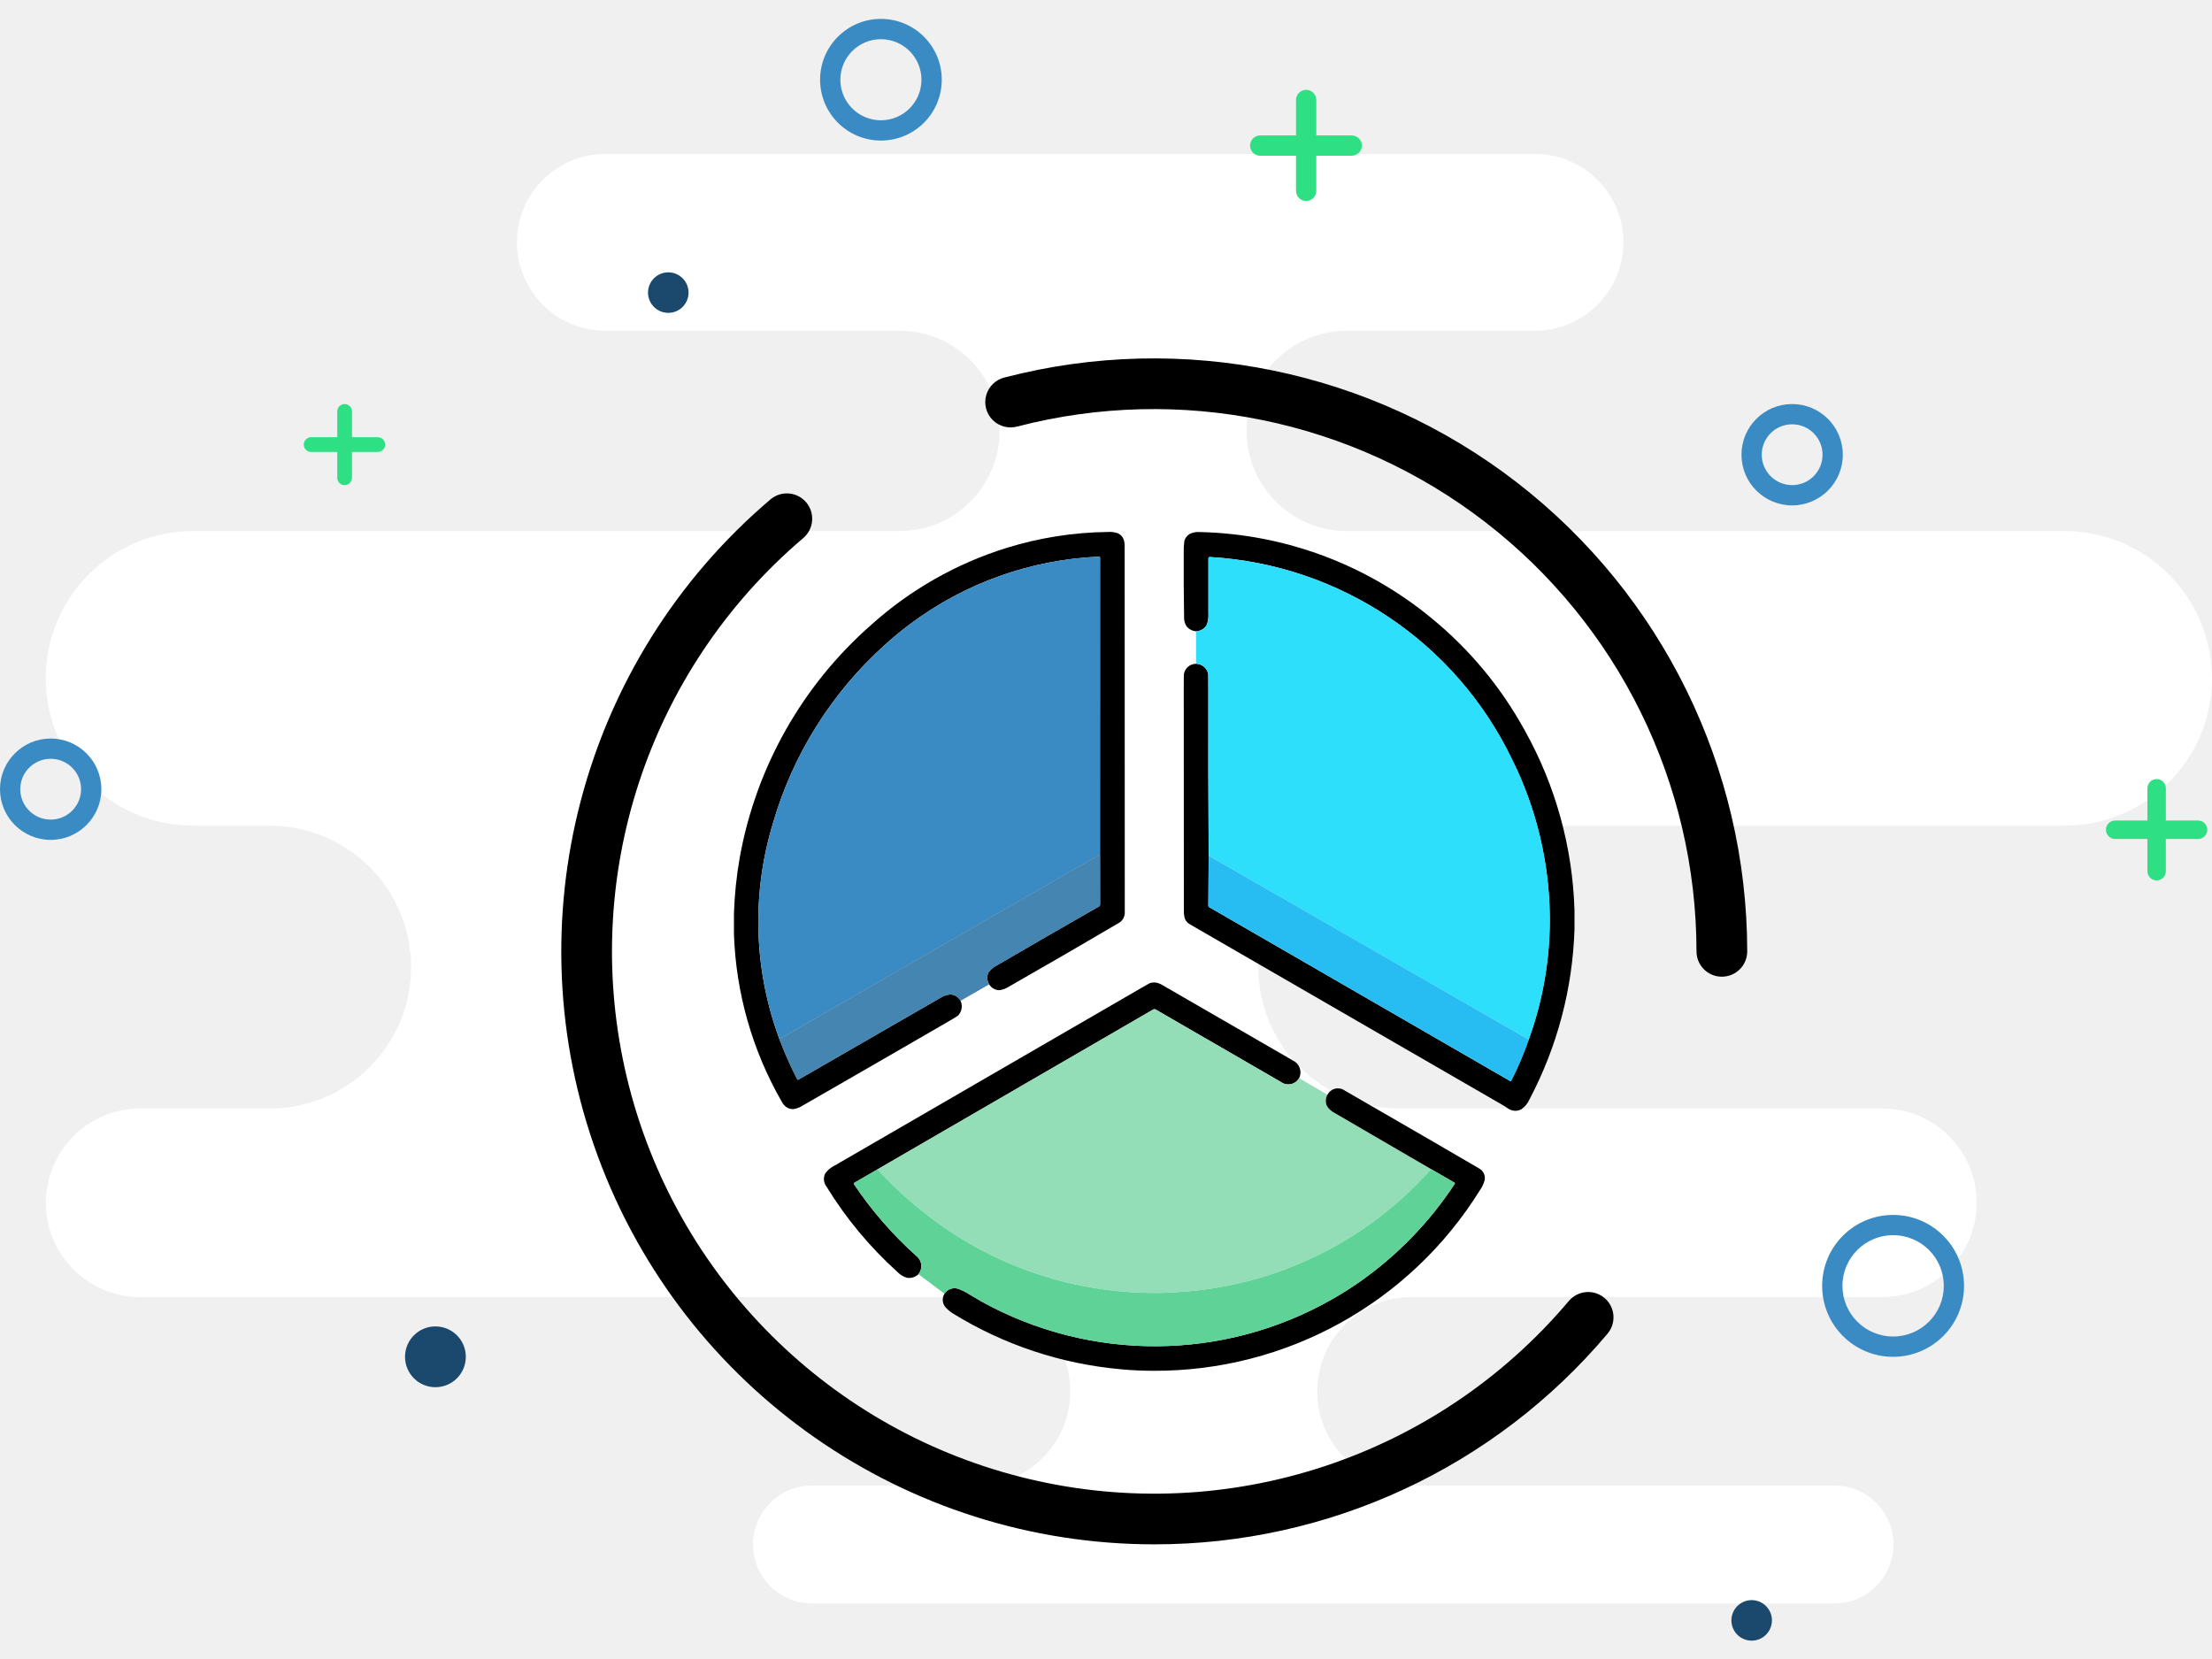
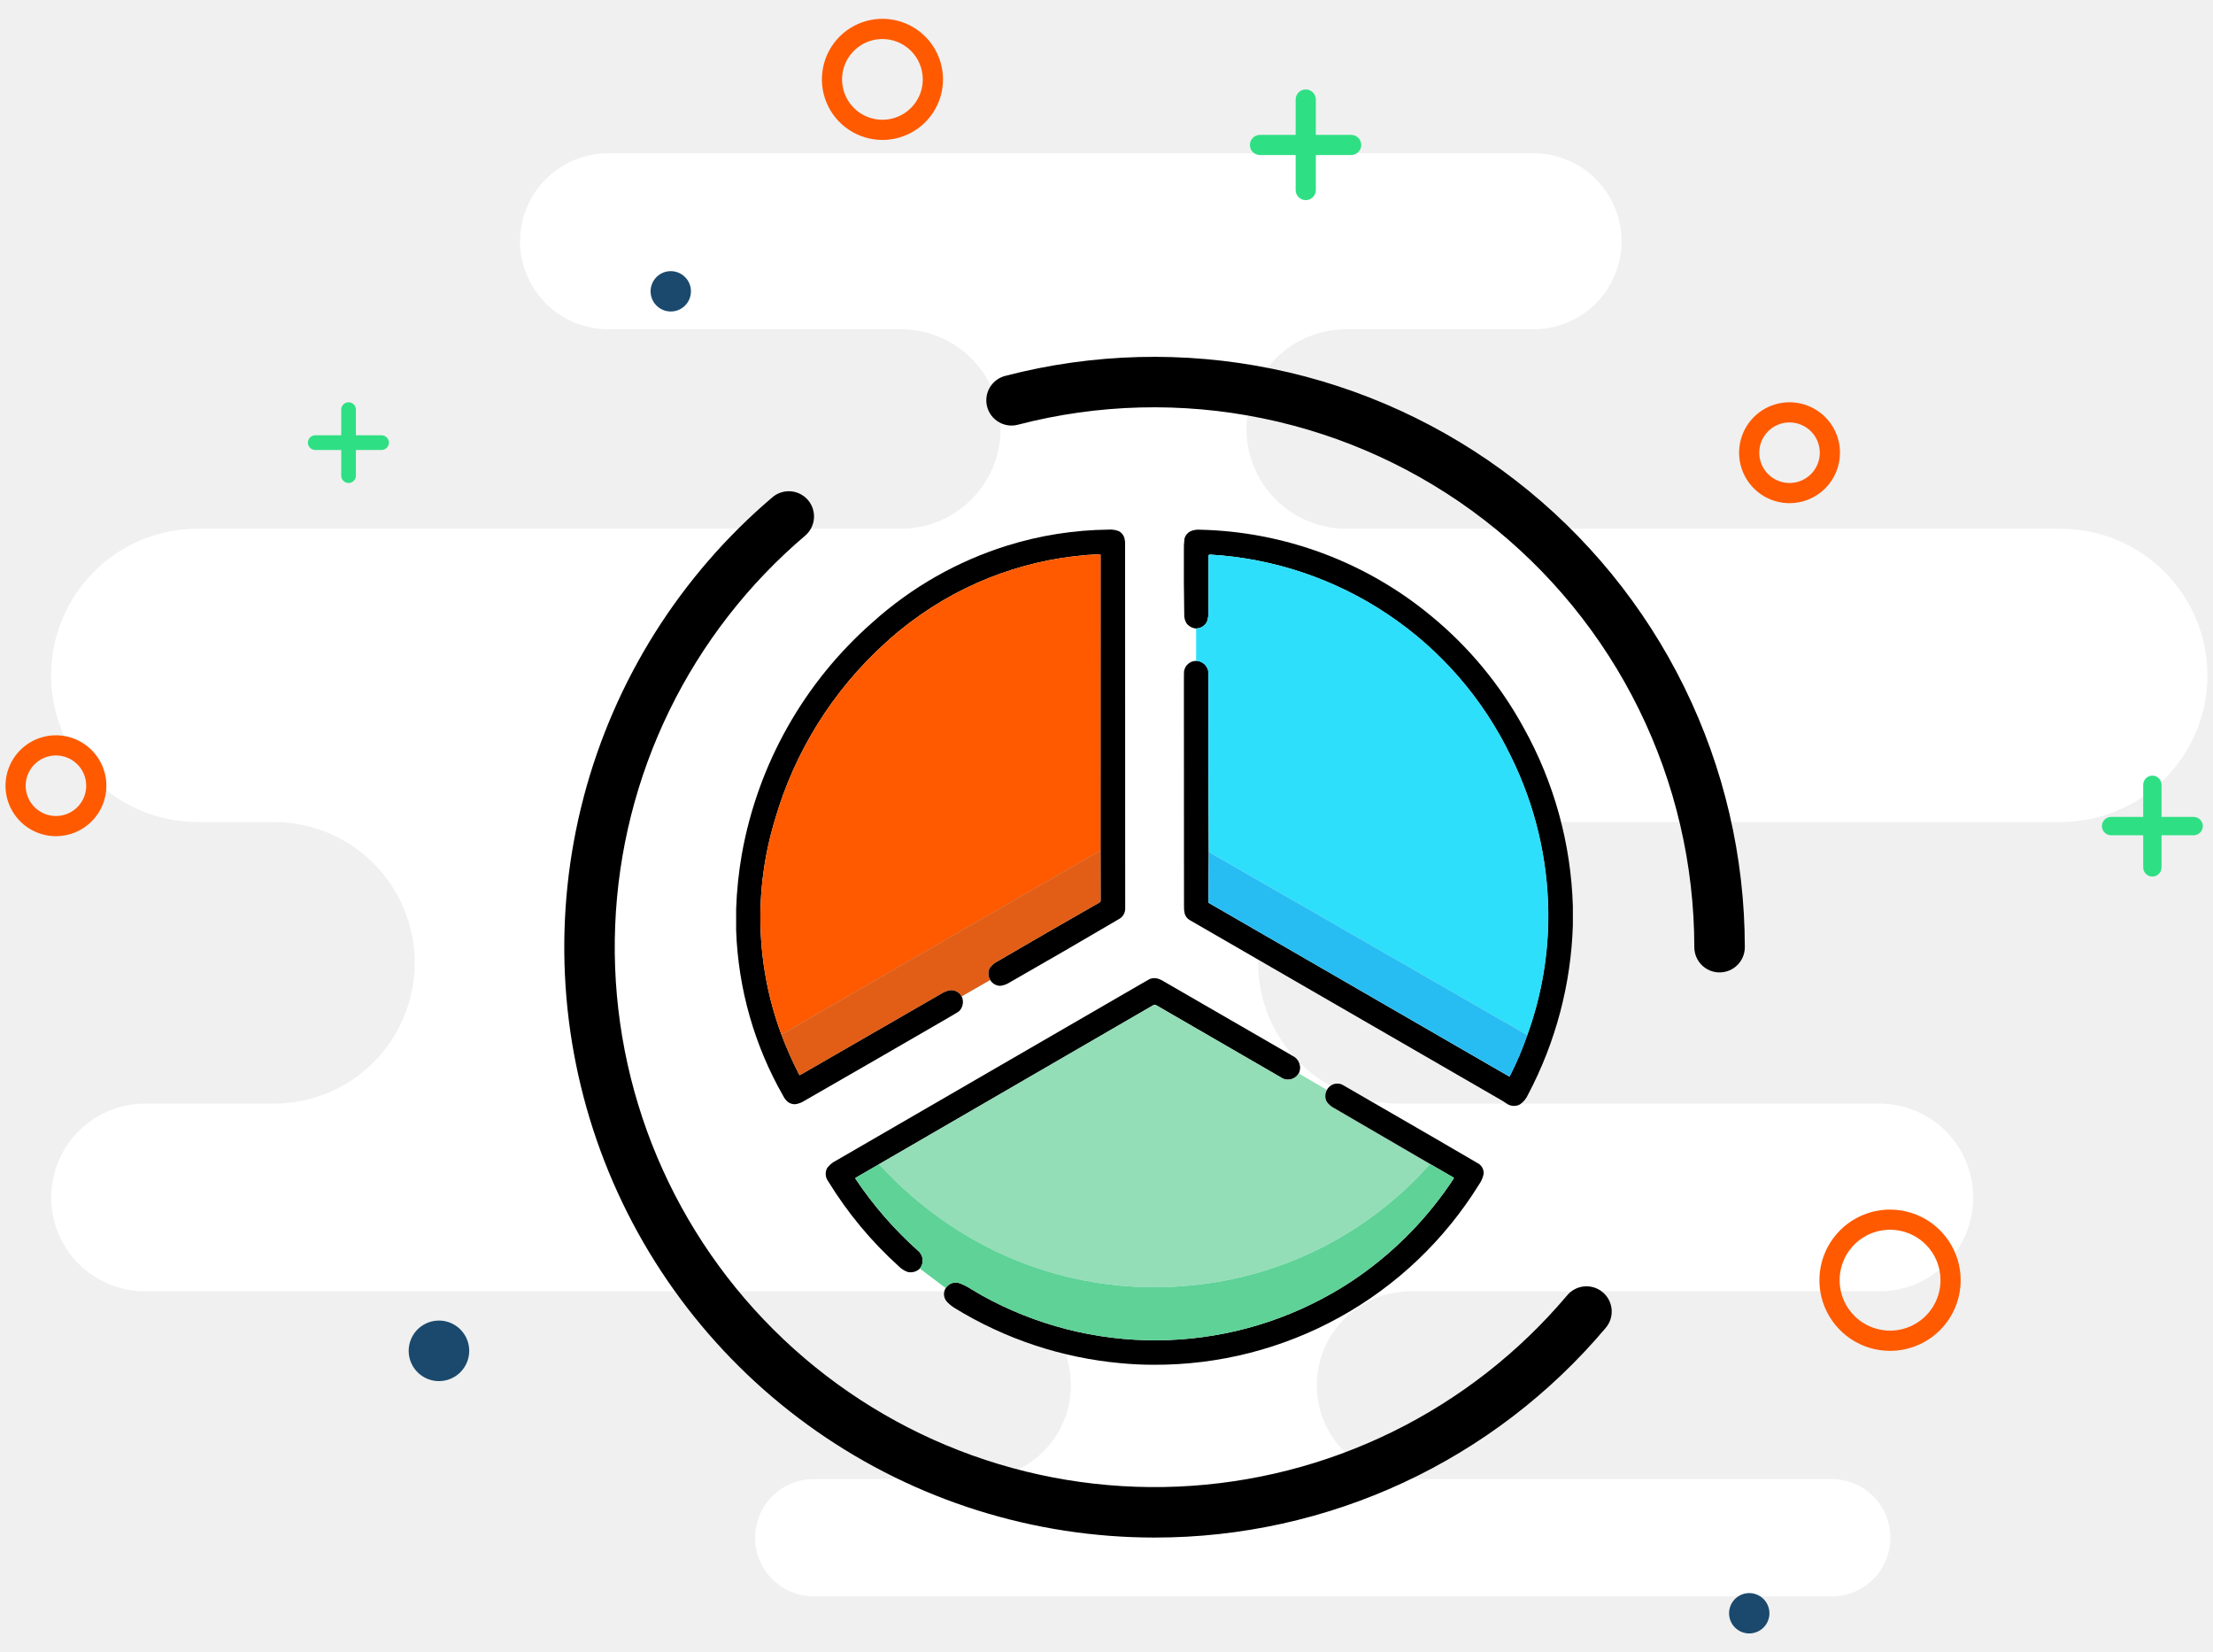
- <svg xmlns="http://www.w3.org/2000/svg" width="200" height="150" viewBox="0 0 200 150">
-   <g id="not_found" transform="translate(0 1.726)">
-     <rect id="Rectangle_17641" data-name="Rectangle 17641" width="199.792" height="150" transform="translate(0.003 -1.726)" fill="none" />
-     <g id="design" transform="translate(4.158 12.195)">
-       <path id="back" d="M195.842,47.414a13.344,13.344,0,0,1-13.3,13.319H122.4a12.786,12.786,0,1,0,0,25.572h43.64a8.524,8.524,0,1,1,0,17.048H123.466a8.524,8.524,0,0,0,0,17.048h38.317a5.328,5.328,0,0,1,0,10.655h-92.6a5.328,5.328,0,0,1,0-10.655h14.9a8.524,8.524,0,0,0,0-17.048H8.515a8.524,8.524,0,0,1,0-17.048H20.223a12.786,12.786,0,0,0,0-25.572H13.3a13.319,13.319,0,1,1,0-26.638H77.166a9.057,9.057,0,1,0,0-18.114H50.557a7.979,7.979,0,0,1-7.514-5.327,7.664,7.664,0,0,1-.468-2.664A8,8,0,0,1,50.557,0h84.084a8,8,0,0,1,7.983,7.991,7.663,7.663,0,0,1-.468,2.664,7.968,7.968,0,0,1-7.514,5.327h-17.03a9.057,9.057,0,1,0,0,18.114h64.926a13.344,13.344,0,0,1,13.3,13.319" fill="#fff" />
-     </g>
-     <g id="circle" transform="translate(50.749 30.683)">
-       <path id="Path_17194" data-name="Path 17194" d="M109.112,141.836a53.612,53.612,0,0,1-34.7-94.477,2.291,2.291,0,1,1,2.967,3.492,49.03,49.03,0,1,0,69.209,68.992,2.291,2.291,0,1,1,3.5,2.957,53.533,53.533,0,0,1-40.974,19.036" transform="translate(-55.5 -34.612)" />
-       <path id="Path_17195" data-name="Path 17195" d="M163.932,89.4a2.291,2.291,0,0,1-2.291-2.291,49.074,49.074,0,0,0-61.394-47.458A2.291,2.291,0,1,1,99.1,35.216a53.655,53.655,0,0,1,67.128,51.892,2.291,2.291,0,0,1-2.291,2.291" transform="translate(-59 -33.5)" />
-     </g>
-     <g id="elements" transform="translate(0 -0.018)">
-       <path id="Path_17196" data-name="Path 17196" d="M45.5,131.749a2.749,2.749,0,1,0-2.749,2.749,2.749,2.749,0,0,0,2.749-2.749" transform="translate(-3.382 -10.78)" fill="#1a496d" />
-       <path id="Path_17197" data-name="Path 17197" d="M67.666,26.833a1.832,1.832,0,1,0-.537,1.3,1.833,1.833,0,0,0,.537-1.3" transform="translate(-5.41 -2.089)" fill="#1a496d" />
-       <path id="Path_17198" data-name="Path 17198" d="M174.666,157.833a1.832,1.832,0,1,0-.537,1.3,1.833,1.833,0,0,0,.537-1.3" transform="translate(-14.455 -13.036)" fill="#1a496d" />
-       <path id="Path_17199" data-name="Path 17199" d="M186.415,130.83a6.415,6.415,0,1,1,6.415-6.415,6.415,6.415,0,0,1-6.415,6.415m0-11A4.582,4.582,0,1,0,191,124.414a4.582,4.582,0,0,0-4.585-4.584" transform="translate(-15.249 -9.86)" fill="#3a8bc3" />
-       <path id="Path_17200" data-name="Path 17200" d="M176.582,47.164a4.582,4.582,0,1,1,4.582-4.582,4.582,4.582,0,0,1-4.582,4.582m0-7.332a2.749,2.749,0,1,0,2.749,2.749,2.749,2.749,0,0,0-2.749-2.749" transform="translate(-14.544 -3.176)" fill="#3a8bc3" />
-       <path id="Path_17201" data-name="Path 17201" d="M86.5,11A5.5,5.5,0,1,1,92,5.5,5.5,5.5,0,0,1,86.5,11m0-9.164A3.666,3.666,0,1,0,90.164,5.5,3.666,3.666,0,0,0,86.5,1.836" transform="translate(-6.85)" fill="#3a8bc3" />
-       <path id="Path_17202" data-name="Path 17202" d="M4.582,80.164a4.582,4.582,0,1,1,4.582-4.582,4.582,4.582,0,0,1-4.582,4.582m0-7.332a2.749,2.749,0,1,0,2.749,2.749,2.749,2.749,0,0,0-2.749-2.749" transform="translate(0 -5.933)" fill="#3a8bc3" />
-       <path id="Path_17203" data-name="Path 17203" d="M133.581,12.04a.919.919,0,0,1-.916.916h-3.208v3.208a.917.917,0,0,1-1.833,0V12.957h-3.208a.917.917,0,1,1,0-1.833h3.208V7.916a.916.916,0,1,1,1.833,0v3.208h3.208a.919.919,0,0,1,.916.916" transform="translate(-10.444 -0.585)" fill="#2fdf84" />
-       <path id="Path_17204" data-name="Path 17204" d="M37.332,41.666a.668.668,0,0,1-.666.666H34.332v2.333a.666.666,0,1,1-1.332,0V42.332H30.666a.667.667,0,1,1,0-1.333H33V38.666a.666.666,0,1,1,1.332,0V41h2.333a.668.668,0,0,1,.666.666" transform="translate(-2.507 -3.176)" fill="#2fdf84" />
-       <path id="Path_17205" data-name="Path 17205" d="M217.164,79.582a.835.835,0,0,1-.833.833h-2.916v2.916a.833.833,0,1,1-1.666,0V80.415h-2.916a.833.833,0,0,1,0-1.666h2.916V75.833a.833.833,0,1,1,1.666,0v2.916h2.916a.835.835,0,0,1,.833.833" transform="translate(-17.589 -6.268)" fill="#2fdf84" />
-     </g>
-     <g id="pie-chart_1_" data-name="pie-chart (1)" transform="translate(66.361 45.855)">
-       <g id="Group_17171" data-name="Group 17171" transform="translate(2.203 2.749)">
-         <path id="Path_17533" data-name="Path 17533" d="M125.576,297.434a1.129,1.129,0,0,1-1.642.349q-5.614-3.257-11.324-6.553a.228.228,0,0,0-.229,0L87.46,305.678" transform="translate(-76.681 -250.284)" fill="none" />
-         <path id="Path_17534" data-name="Path 17534" d="M75.135,388.75l-2.111,1.219a.076.076,0,0,0-.036.05.079.079,0,0,0,.012.061,34.3,34.3,0,0,0,5.657,6.509,1.15,1.15,0,0,1,.178,1.637" transform="translate(-64.356 -333.356)" fill="none" />
-         <path id="Path_17535" data-name="Path 17535" d="M360.641,343.29a1.119,1.119,0,0,0-.033,1.055,1.86,1.86,0,0,0,.721.62q4.319,2.511,8.682,5.057" transform="translate(-309.185 -294.644)" fill="none" />
-         <path id="Path_17536" data-name="Path 17536" d="M137.508,388.65a33.215,33.215,0,0,1-22.62,11.094,29.305,29.305,0,0,1-2.969.086,33.311,33.311,0,0,1-18.21-5.756,35.523,35.523,0,0,1-6.249-5.409" transform="translate(-76.681 -333.271)" fill="none" />
-         <path id="Path_17537" data-name="Path 17537" d="M128.25,399.915a1.069,1.069,0,0,1,1.253-.442,5.051,5.051,0,0,1,1.044.528q.794.476,1.006.594a32.385,32.385,0,0,0,31.752-.187q1.3-.738,2.509-1.587a32.855,32.855,0,0,0,8.571-8.847.072.072,0,0,0,.011-.056.069.069,0,0,0-.033-.045l-2.118-1.223" transform="translate(-111.416 -333.271)" fill="none" />
-         <path id="Path_17538" data-name="Path 17538" d="M154.454,208.731a1.1,1.1,0,0,1-.059-1.063,1.849,1.849,0,0,1,.723-.626q4.645-2.713,9.289-5.358a.149.149,0,0,0,.077-.131L164.478,197" transform="translate(-133.586 -170.068)" fill="none" />
-         <path id="Path_17539" data-name="Path 17539" d="M45.733,42.492l.006-26.868a.064.064,0,0,0-.067-.064,30.68,30.68,0,0,0-17.141,6.12q-1.159.864-2.286,1.888A34.651,34.651,0,0,0,16.154,39.7a30.518,30.518,0,0,0,.571,19.417" transform="translate(-14.841 -15.56)" fill="none" />
-         <path id="Path_17540" data-name="Path 17540" d="M27.54,286.2a33.628,33.628,0,0,0,1.637,3.7.072.072,0,0,0,.044.036.075.075,0,0,0,.057-.006q6.408-3.7,12.782-7.368a2.062,2.062,0,0,1,.935-.34,1.1,1.1,0,0,1,.941.567" transform="translate(-25.655 -242.638)" fill="none" />
-         <path id="Path_17541" data-name="Path 17541" d="M281.46,80.75a1.223,1.223,0,0,1,1.11.948q.01.05.007,1.3-.019,7.607.031,15.112" transform="translate(-241.885 -71.073)" fill="none" />
-         <path id="Path_17542" data-name="Path 17542" d="M289.03,197.7l-.03,4.536a.132.132,0,0,0,.067.114l27.218,15.727a.074.074,0,0,0,.1-.031,28.608,28.608,0,0,0,1.576-3.709" transform="translate(-248.305 -170.664)" fill="none" />
-         <path id="Path_17543" data-name="Path 17543" d="M311.545,59.418a31.777,31.777,0,0,0,1.909-11.137,32.989,32.989,0,0,0-30.742-32.5.123.123,0,0,0-.132.123V20.85a2.651,2.651,0,0,1-.135,1.033,1.145,1.145,0,0,1-.984.607" transform="translate(-241.885 -15.745)" fill="none" />
-         <path id="Path_17544" data-name="Path 17544" d="M56.547,197Q32.8,210.666,28.091,213.4a1.567,1.567,0,0,1-.551.223" transform="translate(-25.655 -170.068)" fill="none" />
-         <path id="Path_17545" data-name="Path 17545" d="M318.136,214.337,289.2,197.7" transform="translate(-248.476 -170.664)" fill="none" />
-       </g>
-       <path id="Path_17546" data-name="Path 17546" d="M23.071,41.412a1.1,1.1,0,0,1-.059-1.063,1.849,1.849,0,0,1,.723-.626q4.645-2.713,9.289-5.358a.149.149,0,0,0,.077-.131l-.006-4.552L33.1,2.813a.064.064,0,0,0-.067-.064,30.68,30.68,0,0,0-17.141,6.12q-1.159.864-2.286,1.888A34.651,34.651,0,0,0,3.516,26.889a30.518,30.518,0,0,0,.571,19.417,33.627,33.627,0,0,0,1.637,3.7.072.072,0,0,0,.044.036.075.075,0,0,0,.057-.006q6.408-3.7,12.782-7.368a2.062,2.062,0,0,1,.935-.34,1.1,1.1,0,0,1,.941.567,1.2,1.2,0,0,1-.221,1.349q-.073.07-1.039.631-6.493,3.763-13,7.5a2.047,2.047,0,0,1-.858.324,1.05,1.05,0,0,1-.658-.2,1.631,1.631,0,0,1-.41-.514A32.6,32.6,0,0,1,0,36.909v-1.93a35.95,35.95,0,0,1,.52-5A36.588,36.588,0,0,1,12.408,8.917,32.949,32.949,0,0,1,24.64,1.961,32.116,32.116,0,0,1,33.807.517a2.15,2.15,0,0,1,.94.134,1.017,1.017,0,0,1,.485.533,1.84,1.84,0,0,1,.095.678q0,16.507.01,33.015a1.09,1.09,0,0,1-.626,1.042q-4.9,2.883-9.835,5.7a2.053,2.053,0,0,1-.894.33,1.092,1.092,0,0,1-.911-.537Z" />
-       <path id="Path_17547" data-name="Path 17547" d="M309.278,34.78v1.707a35.334,35.334,0,0,1-4.069,15.375,2.129,2.129,0,0,1-.741.9,1.151,1.151,0,0,1-1.244-.108l-.353-.227q-14.2-8.2-28.393-16.408a.991.991,0,0,1-.456-.58,2.639,2.639,0,0,1-.064-.7q-.015-10.016-.009-20.031,0-1.228.013-1.291a1.114,1.114,0,0,1,2.2,0q.01.05.007,1.3-.019,7.607.031,15.112l-.03,4.536a.132.132,0,0,0,.067.114l27.218,15.727a.074.074,0,0,0,.1-.031,28.623,28.623,0,0,0,1.576-3.709,31.777,31.777,0,0,0,1.909-11.137,32.724,32.724,0,0,0-3.393-14.168A32.42,32.42,0,0,0,276.31,2.825a.123.123,0,0,0-.132.123V7.9a2.651,2.651,0,0,1-.135,1.033,1.144,1.144,0,0,1-.984.607,1.227,1.227,0,0,1-.864-.459,1.437,1.437,0,0,1-.215-.845q-.049-2.841-.033-5.684A7.456,7.456,0,0,1,274,1.388a1.057,1.057,0,0,1,.583-.695,1.818,1.818,0,0,1,.839-.125,34.129,34.129,0,0,1,20.934,7.79A34.61,34.61,0,0,1,304.8,18.537a35.47,35.47,0,0,1,4.478,16.243Z" transform="translate(-233.28 -0.043)" />
-       <path id="Path_17548" data-name="Path 17548" d="M45.733,42.492q-23.742,13.666-28.456,16.4a1.567,1.567,0,0,1-.551.223A30.518,30.518,0,0,1,16.154,39.7,34.651,34.651,0,0,1,26.245,23.568q1.127-1.024,2.286-1.888a30.68,30.68,0,0,1,17.141-6.12.064.064,0,0,1,.067.064Z" transform="translate(-12.638 -12.81)" fill="#3a8bc3" />
-       <path id="Path_17549" data-name="Path 17549" d="M311.545,59.418,282.609,42.781q-.05-7.5-.031-15.112,0-1.248-.007-1.3a1.223,1.223,0,0,0-1.11-.948V22.49a1.145,1.145,0,0,0,.984-.607,2.651,2.651,0,0,0,.135-1.033V15.9a.123.123,0,0,1,.132-.123A32.42,32.42,0,0,1,310.06,34.113a32.724,32.724,0,0,1,3.393,14.168,31.776,31.776,0,0,1-1.908,11.137Z" transform="translate(-239.682 -12.996)" fill="#2edffc" />
-       <path id="Path_17550" data-name="Path 17550" d="M56.547,197l.006,4.552a.149.149,0,0,1-.077.131q-4.645,2.645-9.289,5.358a1.849,1.849,0,0,0-.723.626,1.1,1.1,0,0,0,.059,1.063l-2.587,1.486a1.1,1.1,0,0,0-.941-.567,2.062,2.062,0,0,0-.935.34q-6.374,3.672-12.782,7.368a.075.075,0,0,1-.057.006.072.072,0,0,1-.044-.036,33.632,33.632,0,0,1-1.637-3.7,1.567,1.567,0,0,0,.551-.223Q32.8,210.666,56.547,197Z" transform="translate(-23.452 -167.319)" fill="#707070" />
-       <path id="Path_17550-2" data-name="Path 17550" d="M56.547,197l.006,4.552a.149.149,0,0,1-.077.131q-4.645,2.645-9.289,5.358a1.849,1.849,0,0,0-.723.626,1.1,1.1,0,0,0,.059,1.063l-2.587,1.486a1.1,1.1,0,0,0-.941-.567,2.062,2.062,0,0,0-.935.34q-6.374,3.672-12.782,7.368a.075.075,0,0,1-.057.006.072.072,0,0,1-.044-.036,33.632,33.632,0,0,1-1.637-3.7,1.567,1.567,0,0,0,.551-.223Q32.8,210.666,56.547,197Z" transform="translate(-23.452 -167.319)" fill="#3a8bc3" opacity="0.8" />
-       <path id="Path_17551" data-name="Path 17551" d="M289.03,197.7l28.936,16.637a28.6,28.6,0,0,1-1.576,3.709.074.074,0,0,1-.1.031L289.067,202.35a.132.132,0,0,1-.067-.114Z" transform="translate(-246.102 -167.915)" fill="#27bdf3" />
-       <path id="Path_17552" data-name="Path 17552" d="M97.752,283.531a1.129,1.129,0,0,1-1.642.349q-5.614-3.257-11.324-6.553a.228.228,0,0,0-.229,0l-24.922,14.45L57.524,293a.076.076,0,0,0-.036.05.08.08,0,0,0,.012.061,34.3,34.3,0,0,0,5.657,6.509,1.15,1.15,0,0,1,.178,1.637,1.217,1.217,0,0,1-1.061.318,2.041,2.041,0,0,1-.853-.531,35.092,35.092,0,0,1-6.406-7.714,1.123,1.123,0,0,1-.1-1.2,2.237,2.237,0,0,1,.825-.684q13.858-8.03,27.719-16.055.733-.425.769-.438a1.222,1.222,0,0,1,.632-.053,1.838,1.838,0,0,1,.568.239q5.89,3.393,11.768,6.8a1.183,1.183,0,0,1,.556,1.6Z" transform="translate(-46.653 -233.631)" />
-       <path id="Path_17553" data-name="Path 17553" d="M125.576,297.434l2.56,1.5a1.119,1.119,0,0,0-.033,1.055,1.86,1.86,0,0,0,.721.62q4.319,2.512,8.682,5.057a33.215,33.215,0,0,1-22.62,11.094,29.278,29.278,0,0,1-2.969.086,33.312,33.312,0,0,1-18.21-5.756,35.523,35.523,0,0,1-6.249-5.409l24.922-14.45a.228.228,0,0,1,.229,0q5.71,3.3,11.324,6.553a1.129,1.129,0,0,0,1.643-.35Z" transform="translate(-74.478 -247.534)" fill="#93ddb7" />
-       <path id="Path_17554" data-name="Path 17554" d="M127.331,358.008a1.069,1.069,0,0,1,1.253-.442,5.055,5.055,0,0,1,1.044.528q.794.476,1.006.594a32.385,32.385,0,0,0,31.752-.187q1.3-.738,2.509-1.587a32.854,32.854,0,0,0,8.571-8.847.072.072,0,0,0,.011-.056.069.069,0,0,0-.033-.045l-2.118-1.223q-4.363-2.546-8.682-5.057a1.86,1.86,0,0,1-.721-.62,1.119,1.119,0,0,1,.033-1.055,1.064,1.064,0,0,1,1.559-.377q10.114,5.838,12.1,7.014a1,1,0,0,1,.566,1.026,2.583,2.583,0,0,1-.428.954,34.567,34.567,0,0,1-29.53,16.347q-1.489,0-2.963-.14a34.818,34.818,0,0,1-15.134-5.023,3.182,3.182,0,0,1-.619-.494,1.025,1.025,0,0,1-.176-1.31Z" transform="translate(-108.294 -288.614)" />
-       <path id="Path_17555" data-name="Path 17555" d="M125.182,388.65l2.118,1.223a.069.069,0,0,1,.033.045.072.072,0,0,1-.011.056,32.854,32.854,0,0,1-8.571,8.847q-1.207.849-2.509,1.587a32.385,32.385,0,0,1-31.752.187q-.212-.117-1.006-.594a5.054,5.054,0,0,0-1.043-.528,1.069,1.069,0,0,0-1.253.442l-2.354-1.774a1.15,1.15,0,0,0-.178-1.637A34.3,34.3,0,0,1,73,390a.079.079,0,0,1-.012-.061.076.076,0,0,1,.036-.05l2.111-1.219a35.523,35.523,0,0,0,6.249,5.409,33.311,33.311,0,0,0,18.21,5.756,29.305,29.305,0,0,0,2.969-.086A33.215,33.215,0,0,0,125.182,388.65Z" transform="translate(-62.153 -330.521)" fill="#5ed297" />
-     </g>
+ <svg xmlns="http://www.w3.org/2000/svg" width="201" height="150" viewBox="0 0 201 150" fill="none">
+   <g clip-path="url(#clip0_1_959)">
+     <path d="M200.5 61.335C200.493 64.862 199.091 68.243 196.598 70.739C194.106 73.235 190.727 74.642 187.2 74.654H127.058C125.379 74.654 123.716 74.985 122.165 75.627C120.614 76.27 119.204 77.212 118.017 78.399C116.83 79.586 115.888 80.996 115.245 82.547C114.603 84.098 114.272 85.761 114.272 87.44C114.272 89.119 114.603 90.782 115.245 92.333C115.888 93.884 116.83 95.294 118.017 96.481C119.204 97.668 120.614 98.61 122.165 99.253C123.716 99.895 125.379 100.226 127.058 100.226H170.698C172.959 100.226 175.127 101.124 176.725 102.723C178.324 104.321 179.222 106.489 179.222 108.75C179.222 111.011 178.324 113.179 176.725 114.777C175.127 116.376 172.959 117.274 170.698 117.274H128.124C125.863 117.274 123.695 118.172 122.097 119.771C120.498 121.369 119.6 123.537 119.6 125.798C119.6 128.059 120.498 130.227 122.097 131.825C123.695 133.424 125.863 134.322 128.124 134.322H166.441C167.841 134.341 169.178 134.911 170.161 135.908C171.145 136.905 171.696 138.249 171.696 139.65C171.696 141.05 171.145 142.394 170.161 143.391C169.178 144.388 167.841 144.958 166.441 144.977H73.841C72.441 144.958 71.104 144.388 70.121 143.391C69.137 142.394 68.586 141.05 68.586 139.65C68.586 138.249 69.137 136.905 70.121 135.908C71.104 134.911 72.441 134.341 73.841 134.322H88.741C91.002 134.322 93.17 133.424 94.768 131.825C96.367 130.227 97.265 128.059 97.265 125.798C97.265 123.537 96.367 121.369 94.768 119.771C93.17 118.172 91.002 117.274 88.741 117.274H13.173C10.912 117.274 8.744 116.376 7.146 114.777C5.547 113.179 4.649 111.011 4.649 108.75C4.649 106.489 5.547 104.321 7.146 102.723C8.744 101.124 10.912 100.226 13.173 100.226H24.881C28.272 100.226 31.524 98.879 33.922 96.481C36.32 94.083 37.667 90.831 37.667 87.44C37.667 84.049 36.32 80.797 33.922 78.399C31.524 76.001 28.272 74.654 24.881 74.654H17.958C14.426 74.654 11.038 73.251 8.54 70.753C6.042 68.255 4.639 64.867 4.639 61.335C4.639 57.803 6.042 54.415 8.54 51.917C11.038 49.419 14.426 48.016 17.958 48.016H81.824C83.013 48.016 84.191 47.782 85.29 47.327C86.389 46.871 87.387 46.204 88.228 45.363C89.069 44.522 89.736 43.524 90.192 42.425C90.647 41.326 90.881 40.148 90.881 38.959C90.881 37.77 90.647 36.592 90.192 35.493C89.736 34.394 89.069 33.396 88.228 32.555C87.387 31.714 86.389 31.047 85.29 30.591C84.191 30.136 83.013 29.902 81.824 29.902H55.215C53.566 29.9 51.957 29.386 50.612 28.432C49.266 27.478 48.249 26.131 47.701 24.575C47.388 23.722 47.23 22.82 47.233 21.911C47.236 19.794 48.077 17.765 49.573 16.267C51.069 14.769 53.098 13.926 55.215 13.921H139.299C141.416 13.925 143.445 14.769 144.942 16.267C146.438 17.765 147.28 19.795 147.282 21.912C147.285 22.821 147.127 23.723 146.814 24.576C146.267 26.133 145.251 27.481 143.905 28.435C142.559 29.389 140.95 29.902 139.3 29.903H122.27C119.868 29.903 117.564 30.857 115.866 32.556C114.167 34.254 113.213 36.558 113.213 38.96C113.213 41.362 114.167 43.666 115.866 45.364C117.564 47.063 119.868 48.017 122.27 48.017H187.196C190.723 48.029 194.102 49.436 196.594 51.932C199.087 54.428 200.489 57.809 200.496 61.336" fill="white" />
+     <path d="M104.861 139.633C93.886 139.632 83.176 136.264 74.176 129.981C65.177 123.699 58.323 114.807 54.539 104.505C50.755 94.203 50.224 82.987 53.018 72.374C55.812 61.76 61.795 52.26 70.161 45.156C70.39 44.961 70.656 44.813 70.942 44.721C71.228 44.629 71.53 44.594 71.83 44.618C72.13 44.643 72.422 44.726 72.69 44.863C72.958 45.001 73.196 45.189 73.391 45.419C73.585 45.648 73.733 45.913 73.825 46.2C73.918 46.486 73.953 46.788 73.928 47.088C73.904 47.388 73.82 47.68 73.683 47.947C73.546 48.215 73.357 48.453 73.128 48.648C67.959 53.037 63.757 58.451 60.787 64.547C57.818 70.643 56.145 77.289 55.874 84.065C55.604 90.84 56.742 97.599 59.216 103.912C61.691 110.225 65.448 115.957 70.25 120.744C75.053 125.532 80.796 129.271 87.117 131.725C93.438 134.18 100.2 135.297 106.975 135.005C113.749 134.713 120.39 133.019 126.477 130.03C132.563 127.042 137.964 122.822 142.337 117.64C142.53 117.408 142.768 117.216 143.036 117.077C143.303 116.937 143.596 116.851 143.897 116.825C144.198 116.799 144.501 116.832 144.789 116.923C145.077 117.015 145.344 117.162 145.575 117.357C145.806 117.552 145.996 117.791 146.134 118.059C146.272 118.328 146.356 118.621 146.38 118.923C146.404 119.224 146.369 119.527 146.276 119.814C146.183 120.101 146.033 120.367 145.837 120.597C140.808 126.565 134.534 131.361 127.457 134.649C120.379 137.938 112.667 139.639 104.863 139.633" fill="black" />
+     <path d="M156.181 88.309C155.573 88.309 154.991 88.068 154.561 87.638C154.131 87.208 153.89 86.626 153.89 86.018C153.883 78.528 152.162 71.138 148.858 64.416C145.554 57.694 140.755 51.817 134.829 47.236C128.903 42.655 122.007 39.492 114.669 37.988C107.331 36.484 99.746 36.68 92.496 38.56C92.202 38.643 91.895 38.666 91.593 38.629C91.29 38.591 90.998 38.493 90.733 38.341C90.469 38.19 90.237 37.986 90.052 37.744C89.867 37.501 89.733 37.224 89.656 36.929C89.58 36.633 89.563 36.326 89.607 36.024C89.651 35.722 89.755 35.432 89.913 35.171C90.071 34.91 90.279 34.683 90.525 34.503C90.772 34.324 91.052 34.195 91.349 34.125C99.277 32.068 107.57 31.854 115.594 33.498C123.617 35.142 131.157 38.602 137.637 43.611C144.117 48.62 149.364 55.046 152.976 62.396C156.589 69.747 158.47 77.827 158.477 86.017C158.477 86.625 158.236 87.207 157.806 87.637C157.376 88.067 156.794 88.308 156.186 88.308" fill="black" />
+     <path d="M42.618 122.677C42.618 122.133 42.457 121.602 42.155 121.15C41.853 120.698 41.423 120.345 40.921 120.137C40.419 119.929 39.866 119.875 39.333 119.981C38.799 120.087 38.31 120.349 37.925 120.733C37.541 121.118 37.279 121.607 37.173 122.141C37.067 122.674 37.121 123.227 37.329 123.729C37.537 124.231 37.89 124.661 38.342 124.963C38.794 125.265 39.325 125.426 39.869 125.426C40.598 125.426 41.297 125.136 41.813 124.621C42.328 124.105 42.618 123.406 42.618 122.677Z" fill="#1A496D" />
+     <path d="M62.756 26.452C62.755 26.028 62.607 25.618 62.338 25.291C62.069 24.964 61.694 24.741 61.279 24.659C60.863 24.577 60.432 24.641 60.058 24.842C59.685 25.042 59.392 25.365 59.231 25.757C59.069 26.148 59.048 26.584 59.171 26.989C59.294 27.394 59.554 27.744 59.907 27.98C60.259 28.215 60.682 28.321 61.104 28.279C61.525 28.238 61.919 28.052 62.219 27.752C62.39 27.581 62.525 27.379 62.617 27.155C62.709 26.933 62.757 26.693 62.756 26.452Z" fill="#1A496D" />
+     <path d="M160.711 146.505C160.71 146.081 160.562 145.671 160.293 145.344C160.023 145.017 159.649 144.794 159.233 144.712C158.818 144.63 158.387 144.694 158.013 144.895C157.64 145.095 157.348 145.418 157.186 145.81C157.024 146.201 157.003 146.637 157.126 147.042C157.249 147.447 157.509 147.797 157.862 148.033C158.214 148.268 158.637 148.374 159.059 148.332C159.48 148.291 159.874 148.104 160.174 147.805C160.345 147.634 160.48 147.432 160.572 147.209C160.664 146.985 160.711 146.746 160.711 146.505Z" fill="#1A496D" />
+     <path d="M171.666 122.678C170.397 122.678 169.157 122.302 168.102 121.597C167.047 120.892 166.225 119.89 165.739 118.718C165.254 117.546 165.127 116.256 165.374 115.011C165.622 113.767 166.233 112.624 167.13 111.727C168.027 110.83 169.17 110.219 170.414 109.971C171.659 109.724 172.949 109.851 174.121 110.336C175.293 110.822 176.295 111.644 177 112.699C177.705 113.754 178.081 114.994 178.081 116.263C178.081 117.964 177.405 119.596 176.202 120.799C174.999 122.002 173.367 122.678 171.666 122.678ZM171.666 111.678C170.76 111.679 169.874 111.948 169.121 112.452C168.368 112.955 167.781 113.671 167.435 114.508C167.089 115.345 166.998 116.266 167.175 117.155C167.352 118.044 167.789 118.86 168.429 119.5C169.07 120.141 169.886 120.577 170.775 120.754C171.664 120.931 172.585 120.84 173.422 120.493C174.259 120.147 174.974 119.56 175.478 118.807C175.982 118.054 176.251 117.168 176.251 116.262C176.251 115.66 176.133 115.064 175.902 114.507C175.672 113.951 175.334 113.445 174.909 113.02C174.483 112.594 173.977 112.256 173.421 112.026C172.864 111.796 172.268 111.678 171.666 111.678Z" fill="#FF5A00" />
+     <path d="M162.538 45.696C161.632 45.696 160.746 45.427 159.992 44.924C159.239 44.42 158.652 43.705 158.305 42.867C157.958 42.03 157.867 41.109 158.044 40.22C158.221 39.331 158.657 38.515 159.298 37.874C159.939 37.233 160.755 36.797 161.644 36.62C162.533 36.443 163.454 36.534 164.291 36.881C165.129 37.228 165.844 37.815 166.348 38.568C166.851 39.322 167.12 40.208 167.12 41.114C167.12 42.329 166.637 43.495 165.778 44.354C164.919 45.213 163.753 45.696 162.538 45.696ZM162.538 38.364C161.994 38.364 161.463 38.525 161.011 38.827C160.559 39.129 160.206 39.559 159.998 40.061C159.79 40.563 159.736 41.116 159.842 41.649C159.948 42.183 160.21 42.672 160.594 43.057C160.979 43.441 161.468 43.703 162.002 43.809C162.535 43.915 163.088 43.861 163.59 43.653C164.092 43.445 164.522 43.092 164.824 42.64C165.126 42.188 165.287 41.657 165.287 41.113C165.287 40.384 164.997 39.685 164.482 39.169C163.966 38.654 163.267 38.364 162.538 38.364Z" fill="#FF5A00" />
+     <path d="M80.15 12.708C79.062 12.708 77.999 12.385 77.094 11.781C76.19 11.177 75.485 10.318 75.069 9.313C74.652 8.308 74.543 7.202 74.756 6.135C74.968 5.068 75.492 4.088 76.261 3.319C77.03 2.55 78.01 2.026 79.077 1.814C80.144 1.601 81.25 1.71 82.255 2.127C83.26 2.543 84.119 3.248 84.723 4.152C85.327 5.057 85.65 6.12 85.65 7.208C85.65 8.667 85.07 10.066 84.039 11.097C83.008 12.129 81.609 12.708 80.15 12.708ZM80.15 3.544C79.425 3.544 78.716 3.758 78.112 4.161C77.509 4.564 77.039 5.136 76.761 5.806C76.484 6.476 76.411 7.213 76.552 7.925C76.694 8.636 77.043 9.289 77.556 9.802C78.069 10.315 78.722 10.664 79.433 10.806C80.145 10.947 80.882 10.874 81.552 10.597C82.222 10.319 82.794 9.849 83.197 9.245C83.6 8.642 83.814 7.933 83.814 7.208C83.814 6.236 83.427 5.305 82.74 4.618C82.053 3.931 81.122 3.545 80.15 3.544Z" fill="#FF5A00" />
+     <path d="M5.082 75.939C4.176 75.939 3.29 75.67 2.536 75.167C1.783 74.663 1.196 73.948 0.849 73.111C0.502 72.273 0.411 71.352 0.588 70.463C0.765 69.574 1.201 68.758 1.842 68.117C2.483 67.476 3.299 67.04 4.188 66.863C5.077 66.686 5.998 66.777 6.835 67.124C7.673 67.471 8.388 68.058 8.892 68.811C9.395 69.565 9.664 70.451 9.664 71.357C9.664 72.572 9.181 73.738 8.322 74.597C7.463 75.456 6.297 75.939 5.082 75.939ZM5.082 68.607C4.538 68.607 4.007 68.768 3.555 69.07C3.103 69.372 2.75 69.802 2.542 70.304C2.334 70.806 2.28 71.359 2.386 71.892C2.492 72.426 2.754 72.915 3.138 73.3C3.523 73.684 4.012 73.946 4.546 74.052C5.079 74.158 5.632 74.104 6.134 73.896C6.636 73.688 7.066 73.335 7.368 72.883C7.67 72.431 7.831 71.9 7.831 71.356C7.831 70.627 7.541 69.928 7.026 69.412C6.51 68.897 5.811 68.607 5.082 68.607Z" fill="#FF5A00" />
+     <path d="M123.637 13.163C123.636 13.406 123.539 13.638 123.368 13.81C123.196 13.981 122.964 14.078 122.721 14.079H119.513V17.287C119.505 17.525 119.405 17.75 119.234 17.916C119.063 18.081 118.834 18.174 118.596 18.174C118.359 18.174 118.13 18.081 117.959 17.916C117.788 17.75 117.688 17.525 117.68 17.287V14.08H114.472C114.349 14.084 114.227 14.063 114.112 14.019C113.997 13.975 113.892 13.908 113.804 13.822C113.716 13.737 113.645 13.635 113.597 13.521C113.549 13.408 113.525 13.287 113.525 13.164C113.525 13.04 113.549 12.919 113.597 12.806C113.645 12.692 113.716 12.59 113.804 12.505C113.892 12.419 113.997 12.352 114.112 12.308C114.227 12.264 114.349 12.243 114.472 12.247H117.68V9.039C117.68 8.796 117.777 8.563 117.948 8.391C118.12 8.219 118.353 8.123 118.596 8.123C118.84 8.123 119.073 8.219 119.245 8.391C119.416 8.563 119.513 8.796 119.513 9.039V12.247H122.721C122.964 12.248 123.196 12.345 123.368 12.516C123.539 12.688 123.636 12.92 123.637 13.163Z" fill="#2FDF84" />
+     <path d="M35.325 40.198C35.325 40.374 35.254 40.544 35.129 40.668C35.005 40.793 34.836 40.864 34.659 40.864H32.325V43.197C32.325 43.374 32.255 43.543 32.13 43.668C32.005 43.793 31.836 43.863 31.659 43.863C31.482 43.863 31.313 43.793 31.188 43.668C31.063 43.543 30.993 43.374 30.993 43.197V40.864H28.659C28.569 40.867 28.48 40.853 28.396 40.821C28.312 40.789 28.235 40.74 28.171 40.678C28.106 40.616 28.055 40.541 28.02 40.459C27.984 40.376 27.966 40.287 27.966 40.197C27.966 40.108 27.984 40.019 28.02 39.936C28.055 39.854 28.106 39.779 28.171 39.717C28.235 39.655 28.312 39.606 28.396 39.574C28.48 39.542 28.569 39.528 28.659 39.531H30.993V37.198C30.993 37.021 31.063 36.852 31.188 36.727C31.313 36.602 31.482 36.532 31.659 36.532C31.836 36.532 32.005 36.602 32.13 36.727C32.255 36.852 32.325 37.021 32.325 37.198V39.532H34.658C34.834 39.532 35.004 39.603 35.128 39.728C35.253 39.852 35.325 40.022 35.325 40.198Z" fill="#2FDF84" />
+     <path d="M200.075 75.022C200.074 75.243 199.987 75.454 199.83 75.61C199.674 75.766 199.463 75.855 199.242 75.855H196.326V78.771C196.326 78.88 196.304 78.989 196.263 79.09C196.221 79.191 196.159 79.283 196.082 79.36C196.005 79.437 195.913 79.499 195.812 79.541C195.711 79.582 195.602 79.604 195.493 79.604C195.384 79.604 195.275 79.582 195.174 79.541C195.073 79.499 194.981 79.437 194.904 79.36C194.827 79.283 194.765 79.191 194.723 79.09C194.682 78.989 194.66 78.88 194.66 78.771V75.855H191.744C191.523 75.855 191.311 75.767 191.155 75.611C190.999 75.455 190.911 75.243 190.911 75.022C190.911 74.801 190.999 74.589 191.155 74.433C191.311 74.277 191.523 74.189 191.744 74.189H194.66V71.273C194.66 71.164 194.682 71.055 194.723 70.954C194.765 70.853 194.827 70.761 194.904 70.684C194.981 70.607 195.073 70.545 195.174 70.503C195.275 70.462 195.384 70.44 195.493 70.44C195.602 70.44 195.711 70.462 195.812 70.503C195.913 70.545 196.005 70.607 196.082 70.684C196.159 70.761 196.221 70.853 196.263 70.954C196.304 71.055 196.326 71.164 196.326 71.273V74.189H199.242C199.463 74.189 199.674 74.278 199.83 74.434C199.987 74.59 200.074 74.801 200.075 75.022Z" fill="#2FDF84" />
+     <path d="M89.932 88.993C89.833 88.835 89.776 88.655 89.765 88.469C89.755 88.283 89.792 88.098 89.873 87.93C90.055 87.662 90.304 87.446 90.596 87.304C93.693 85.495 96.789 83.709 99.885 81.946C99.908 81.933 99.928 81.914 99.941 81.891C99.955 81.868 99.962 81.842 99.962 81.815L99.956 77.263L99.961 50.394C99.961 50.385 99.959 50.377 99.956 50.369C99.952 50.361 99.948 50.354 99.941 50.348C99.935 50.342 99.927 50.337 99.919 50.334C99.911 50.331 99.903 50.33 99.894 50.33C93.693 50.589 87.716 52.723 82.753 56.45C81.98 57.026 81.218 57.655 80.467 58.338C75.664 62.669 72.169 68.257 70.377 74.47C68.447 80.832 68.648 87.65 70.948 93.887C71.419 95.152 71.966 96.388 72.585 97.587C72.59 97.596 72.596 97.603 72.603 97.609C72.611 97.616 72.62 97.62 72.629 97.623C72.648 97.629 72.668 97.626 72.686 97.617C76.958 95.15 81.219 92.694 85.468 90.249C85.747 90.061 86.068 89.944 86.403 89.909C86.596 89.913 86.784 89.967 86.949 90.067C87.115 90.166 87.251 90.307 87.344 90.476C87.449 90.697 87.484 90.944 87.444 91.185C87.405 91.426 87.293 91.649 87.123 91.825C87.074 91.872 86.728 92.082 86.084 92.456C81.755 94.965 77.422 97.465 73.084 99.956C72.826 100.128 72.533 100.238 72.226 100.28C71.99 100.289 71.759 100.219 71.568 100.08C71.398 99.938 71.258 99.763 71.158 99.566C68.521 94.965 67.046 89.79 66.861 84.49V82.56C66.917 80.883 67.091 79.213 67.381 77.56C68.842 69.395 73.033 61.968 79.269 56.498C82.798 53.326 86.97 50.953 91.501 49.542C94.471 48.619 97.558 48.133 100.668 48.098C100.987 48.072 101.309 48.118 101.608 48.232C101.829 48.344 102.002 48.534 102.093 48.765C102.167 48.983 102.199 49.213 102.188 49.443C102.188 60.448 102.191 71.453 102.198 82.458C102.209 82.674 102.155 82.889 102.044 83.074C101.932 83.26 101.768 83.408 101.572 83.5C98.305 85.422 95.027 87.322 91.737 89.2C91.469 89.379 91.163 89.492 90.843 89.53C90.658 89.525 90.478 89.473 90.318 89.379C90.159 89.285 90.026 89.152 89.932 88.993Z" fill="black" />
+     <path d="M142.859 82.318V84.025C142.689 89.393 141.297 94.651 138.79 99.4C138.632 99.763 138.375 100.075 138.049 100.3C137.853 100.404 137.632 100.449 137.411 100.429C137.19 100.41 136.98 100.328 136.805 100.192L136.452 99.965C126.985 94.498 117.521 89.029 108.059 83.557C107.838 83.43 107.675 83.222 107.603 82.977C107.551 82.748 107.529 82.512 107.539 82.277C107.529 75.6 107.526 68.923 107.53 62.246C107.53 61.427 107.534 60.997 107.543 60.955C107.585 60.693 107.719 60.455 107.92 60.283C108.122 60.111 108.378 60.017 108.643 60.017C108.908 60.017 109.164 60.111 109.366 60.283C109.567 60.455 109.701 60.693 109.743 60.955C109.75 60.988 109.752 61.422 109.75 62.255C109.737 67.326 109.748 72.364 109.781 77.367L109.751 81.903C109.751 81.926 109.757 81.949 109.769 81.969C109.781 81.989 109.798 82.006 109.818 82.017L137.036 97.744C137.045 97.749 137.054 97.751 137.064 97.752C137.073 97.753 137.083 97.752 137.092 97.749C137.102 97.746 137.11 97.742 137.118 97.735C137.125 97.729 137.131 97.722 137.136 97.713C137.748 96.515 138.274 95.276 138.712 94.004C140.009 90.436 140.655 86.664 140.621 82.867C140.569 77.949 139.409 73.107 137.228 68.699C134.723 63.48 130.867 59.028 126.06 55.803C121.252 52.579 115.67 50.7 109.891 50.363C109.874 50.362 109.857 50.364 109.841 50.37C109.825 50.375 109.811 50.384 109.798 50.396C109.786 50.407 109.776 50.421 109.769 50.437C109.762 50.452 109.759 50.469 109.759 50.486V55.438C109.783 55.788 109.737 56.139 109.624 56.471C109.529 56.65 109.387 56.801 109.214 56.908C109.041 57.015 108.843 57.073 108.64 57.078C108.472 57.065 108.309 57.017 108.16 56.938C108.012 56.859 107.881 56.751 107.776 56.619C107.619 56.366 107.543 56.071 107.561 55.774C107.528 53.88 107.517 51.985 107.528 50.09C107.515 49.701 107.533 49.312 107.581 48.926C107.62 48.774 107.693 48.633 107.794 48.513C107.895 48.393 108.021 48.296 108.164 48.231C108.43 48.124 108.717 48.081 109.003 48.106C116.657 48.281 124.03 51.025 129.937 55.896C133.38 58.715 136.247 62.171 138.381 66.075C141.157 71.051 142.693 76.623 142.859 82.318Z" fill="black" />
+     <path d="M99.956 77.263C84.128 86.374 74.643 91.84 71.5 93.663C71.332 93.772 71.145 93.847 70.949 93.886C68.649 87.649 68.448 80.832 70.377 74.471C72.169 68.257 75.665 62.669 80.468 58.339C81.219 57.656 81.981 57.027 82.754 56.451C87.717 52.724 93.694 50.59 99.895 50.331C99.904 50.331 99.912 50.332 99.92 50.335C99.928 50.338 99.936 50.343 99.942 50.349C99.948 50.355 99.954 50.362 99.957 50.37C99.96 50.378 99.962 50.386 99.962 50.395L99.956 77.263Z" fill="#FF5A00" />
+     <path d="M138.724 94.003L109.788 77.366C109.755 72.366 109.744 67.329 109.757 62.254C109.757 61.422 109.755 60.989 109.75 60.954C109.692 60.698 109.552 60.467 109.352 60.296C109.152 60.126 108.902 60.024 108.64 60.006V57.075C108.843 57.07 109.041 57.011 109.214 56.905C109.387 56.798 109.529 56.647 109.624 56.468C109.737 56.136 109.783 55.785 109.759 55.435V50.485C109.759 50.468 109.762 50.451 109.769 50.436C109.776 50.42 109.786 50.406 109.798 50.395C109.811 50.383 109.825 50.374 109.841 50.369C109.857 50.363 109.874 50.361 109.891 50.362C115.672 50.698 121.257 52.575 126.066 55.8C130.875 59.024 134.733 63.478 137.239 68.698C139.42 73.106 140.58 77.948 140.632 82.866C140.666 86.662 140.02 90.434 138.724 94.003Z" fill="#2EDFFC" />
+     <path d="M99.956 77.262L99.962 81.814C99.962 81.841 99.955 81.867 99.942 81.89C99.928 81.913 99.908 81.932 99.885 81.945C96.788 83.708 93.692 85.494 90.596 87.303C90.304 87.445 90.055 87.66 89.873 87.929C89.792 88.097 89.755 88.282 89.765 88.468C89.776 88.654 89.833 88.834 89.932 88.992L87.345 90.478C87.252 90.309 87.115 90.168 86.95 90.069C86.785 89.969 86.597 89.915 86.404 89.911C86.069 89.946 85.748 90.063 85.469 90.251C81.22 92.699 76.959 95.155 72.687 97.619C72.669 97.629 72.649 97.631 72.63 97.625C72.621 97.622 72.612 97.618 72.604 97.612C72.597 97.605 72.591 97.598 72.586 97.589C71.967 96.39 71.42 95.154 70.949 93.889C71.145 93.85 71.332 93.775 71.5 93.666C74.639 91.841 84.125 86.373 99.956 77.262Z" fill="#707070" />
+     <path opacity="0.8" d="M99.956 77.262L99.962 81.814C99.962 81.841 99.955 81.867 99.942 81.89C99.928 81.913 99.908 81.932 99.885 81.945C96.788 83.708 93.692 85.494 90.596 87.303C90.304 87.445 90.055 87.66 89.873 87.929C89.792 88.097 89.755 88.282 89.765 88.468C89.776 88.654 89.833 88.834 89.932 88.992L87.345 90.478C87.252 90.309 87.115 90.168 86.95 90.069C86.785 89.969 86.597 89.915 86.404 89.911C86.069 89.946 85.748 90.063 85.469 90.251C81.22 92.699 76.959 95.155 72.687 97.619C72.669 97.629 72.649 97.631 72.63 97.625C72.621 97.622 72.612 97.618 72.604 97.612C72.597 97.605 72.591 97.598 72.586 97.589C71.967 96.39 71.42 95.154 70.949 93.889C71.145 93.85 71.332 93.775 71.5 93.666C74.639 91.841 84.125 86.373 99.956 77.262Z" fill="#FF5A00" />
+     <path d="M109.789 77.366L138.725 94.003C138.288 95.275 137.761 96.514 137.149 97.712C137.144 97.721 137.138 97.728 137.131 97.734C137.123 97.741 137.115 97.745 137.105 97.748C137.096 97.751 137.086 97.752 137.077 97.751C137.067 97.75 137.058 97.748 137.049 97.743L109.826 82.016C109.806 82.005 109.789 81.988 109.777 81.968C109.765 81.948 109.759 81.925 109.759 81.902L109.789 77.366Z" fill="#27BDF3" />
+     <path d="M117.96 97.481C117.881 97.618 117.774 97.737 117.646 97.83C117.518 97.923 117.372 97.988 117.217 98.021C117.062 98.054 116.902 98.054 116.747 98.021C116.592 97.988 116.446 97.923 116.318 97.83C112.575 95.659 108.801 93.474 104.994 91.277C104.959 91.257 104.92 91.246 104.88 91.246C104.839 91.246 104.8 91.257 104.765 91.277L79.843 105.727L77.732 106.95C77.723 106.955 77.715 106.963 77.709 106.971C77.703 106.98 77.698 106.99 77.696 107C77.694 107.01 77.694 107.021 77.696 107.032C77.698 107.042 77.702 107.052 77.708 107.061C79.312 109.46 81.213 111.647 83.365 113.57C83.486 113.665 83.586 113.782 83.661 113.917C83.736 114.051 83.782 114.198 83.799 114.351C83.816 114.504 83.802 114.658 83.758 114.805C83.714 114.952 83.641 115.089 83.543 115.207C83.404 115.34 83.235 115.438 83.051 115.494C82.866 115.549 82.671 115.56 82.482 115.525C82.158 115.422 81.865 115.239 81.629 114.994C79.135 112.743 76.978 110.145 75.223 107.28C75.094 107.11 75.016 106.907 74.999 106.695C74.981 106.482 75.024 106.269 75.123 106.08C75.338 105.789 75.622 105.554 75.948 105.396C85.187 100.043 94.426 94.691 103.667 89.341C104.156 89.058 104.412 88.912 104.436 88.903C104.638 88.83 104.856 88.812 105.068 88.85C105.269 88.897 105.461 88.978 105.636 89.089C109.563 91.351 113.485 93.618 117.404 95.889C117.547 95.956 117.675 96.051 117.781 96.168C117.886 96.285 117.967 96.423 118.019 96.572C118.071 96.721 118.093 96.879 118.082 97.036C118.072 97.194 118.031 97.348 117.96 97.489V97.481Z" fill="black" />
+     <path d="M117.959 97.481L120.519 98.981C120.427 99.141 120.376 99.32 120.37 99.504C120.365 99.688 120.404 99.871 120.486 100.036C120.669 100.302 120.917 100.515 121.207 100.656C124.086 102.331 126.98 104.016 129.889 105.713C124.098 112.238 115.973 116.223 107.269 116.807C106.281 116.886 105.29 116.915 104.3 116.893C97.798 116.793 91.468 114.792 86.09 111.137C83.804 109.583 81.706 107.768 79.841 105.728L104.763 91.278C104.798 91.258 104.837 91.247 104.878 91.247C104.918 91.247 104.957 91.258 104.992 91.278C108.799 93.478 112.573 95.662 116.316 97.831C116.444 97.924 116.59 97.99 116.745 98.022C116.9 98.055 117.061 98.055 117.216 98.022C117.371 97.989 117.517 97.924 117.645 97.831C117.773 97.737 117.88 97.618 117.959 97.481Z" fill="#93DDB7" />
+     <path d="M85.898 116.975C86.026 116.771 86.22 116.616 86.448 116.536C86.675 116.455 86.923 116.455 87.151 116.533C87.518 116.668 87.869 116.845 88.195 117.061C88.724 117.378 89.06 117.576 89.201 117.655C94.064 120.353 99.54 121.753 105.101 121.72C110.663 121.687 116.122 120.223 120.953 117.468C121.82 116.976 122.656 116.447 123.462 115.881C126.851 113.499 129.759 110.497 132.033 107.034C132.039 107.026 132.042 107.017 132.044 107.007C132.046 106.997 132.046 106.988 132.044 106.978C132.042 106.969 132.038 106.96 132.032 106.952C132.027 106.944 132.019 106.938 132.011 106.933L129.893 105.71C126.984 104.013 124.09 102.327 121.211 100.653C120.921 100.512 120.673 100.299 120.49 100.033C120.408 99.868 120.369 99.685 120.374 99.501C120.38 99.317 120.431 99.138 120.523 98.978C120.593 98.843 120.691 98.725 120.811 98.631C120.931 98.538 121.069 98.471 121.217 98.435C121.364 98.399 121.518 98.396 121.667 98.424C121.817 98.453 121.958 98.513 122.082 98.601C128.825 102.493 132.858 104.831 134.182 105.615C134.372 105.705 134.529 105.852 134.631 106.036C134.733 106.221 134.774 106.432 134.748 106.641C134.672 106.985 134.526 107.309 134.32 107.595C131.205 112.617 126.856 116.756 121.686 119.618C116.516 122.48 110.699 123.968 104.79 123.942C103.797 123.942 102.81 123.895 101.827 123.802C96.462 123.321 91.281 121.602 86.693 118.779C86.467 118.641 86.259 118.475 86.074 118.285C85.895 118.123 85.779 117.902 85.747 117.662C85.714 117.422 85.768 117.179 85.898 116.975Z" fill="black" />
+     <path d="M129.89 105.71L132.008 106.933C132.016 106.938 132.024 106.944 132.029 106.952C132.035 106.96 132.039 106.969 132.041 106.978C132.043 106.988 132.043 106.998 132.041 107.007C132.039 107.017 132.036 107.026 132.03 107.034C129.756 110.497 126.848 113.499 123.459 115.881C122.654 116.447 121.818 116.976 120.95 117.468C116.119 120.223 110.66 121.687 105.098 121.72C99.537 121.753 94.061 120.353 89.198 117.655C89.057 117.577 88.721 117.379 88.192 117.061C87.866 116.845 87.516 116.668 87.149 116.533C86.921 116.454 86.673 116.455 86.445 116.536C86.218 116.616 86.024 116.771 85.896 116.975L83.542 115.201C83.64 115.083 83.713 114.946 83.757 114.799C83.8 114.652 83.815 114.498 83.798 114.345C83.781 114.192 83.734 114.045 83.66 113.911C83.585 113.776 83.485 113.659 83.364 113.564C81.213 111.642 79.312 109.457 77.708 107.06C77.702 107.051 77.698 107.041 77.696 107.031C77.694 107.02 77.694 107.009 77.696 106.999C77.698 106.989 77.703 106.979 77.709 106.97C77.715 106.962 77.723 106.954 77.732 106.949L79.843 105.73C81.708 107.77 83.806 109.585 86.092 111.139C91.47 114.794 97.8 116.795 104.302 116.895C105.292 116.917 106.283 116.888 107.271 116.809C115.976 116.224 124.101 112.237 129.89 105.71Z" fill="#5ED297" />
  </g>
+   <defs>
+     <clipPath id="clip0_1_959">
+       <rect width="200" height="150" fill="white" transform="translate(0.5)" />
+     </clipPath>
+   </defs>
</svg>
